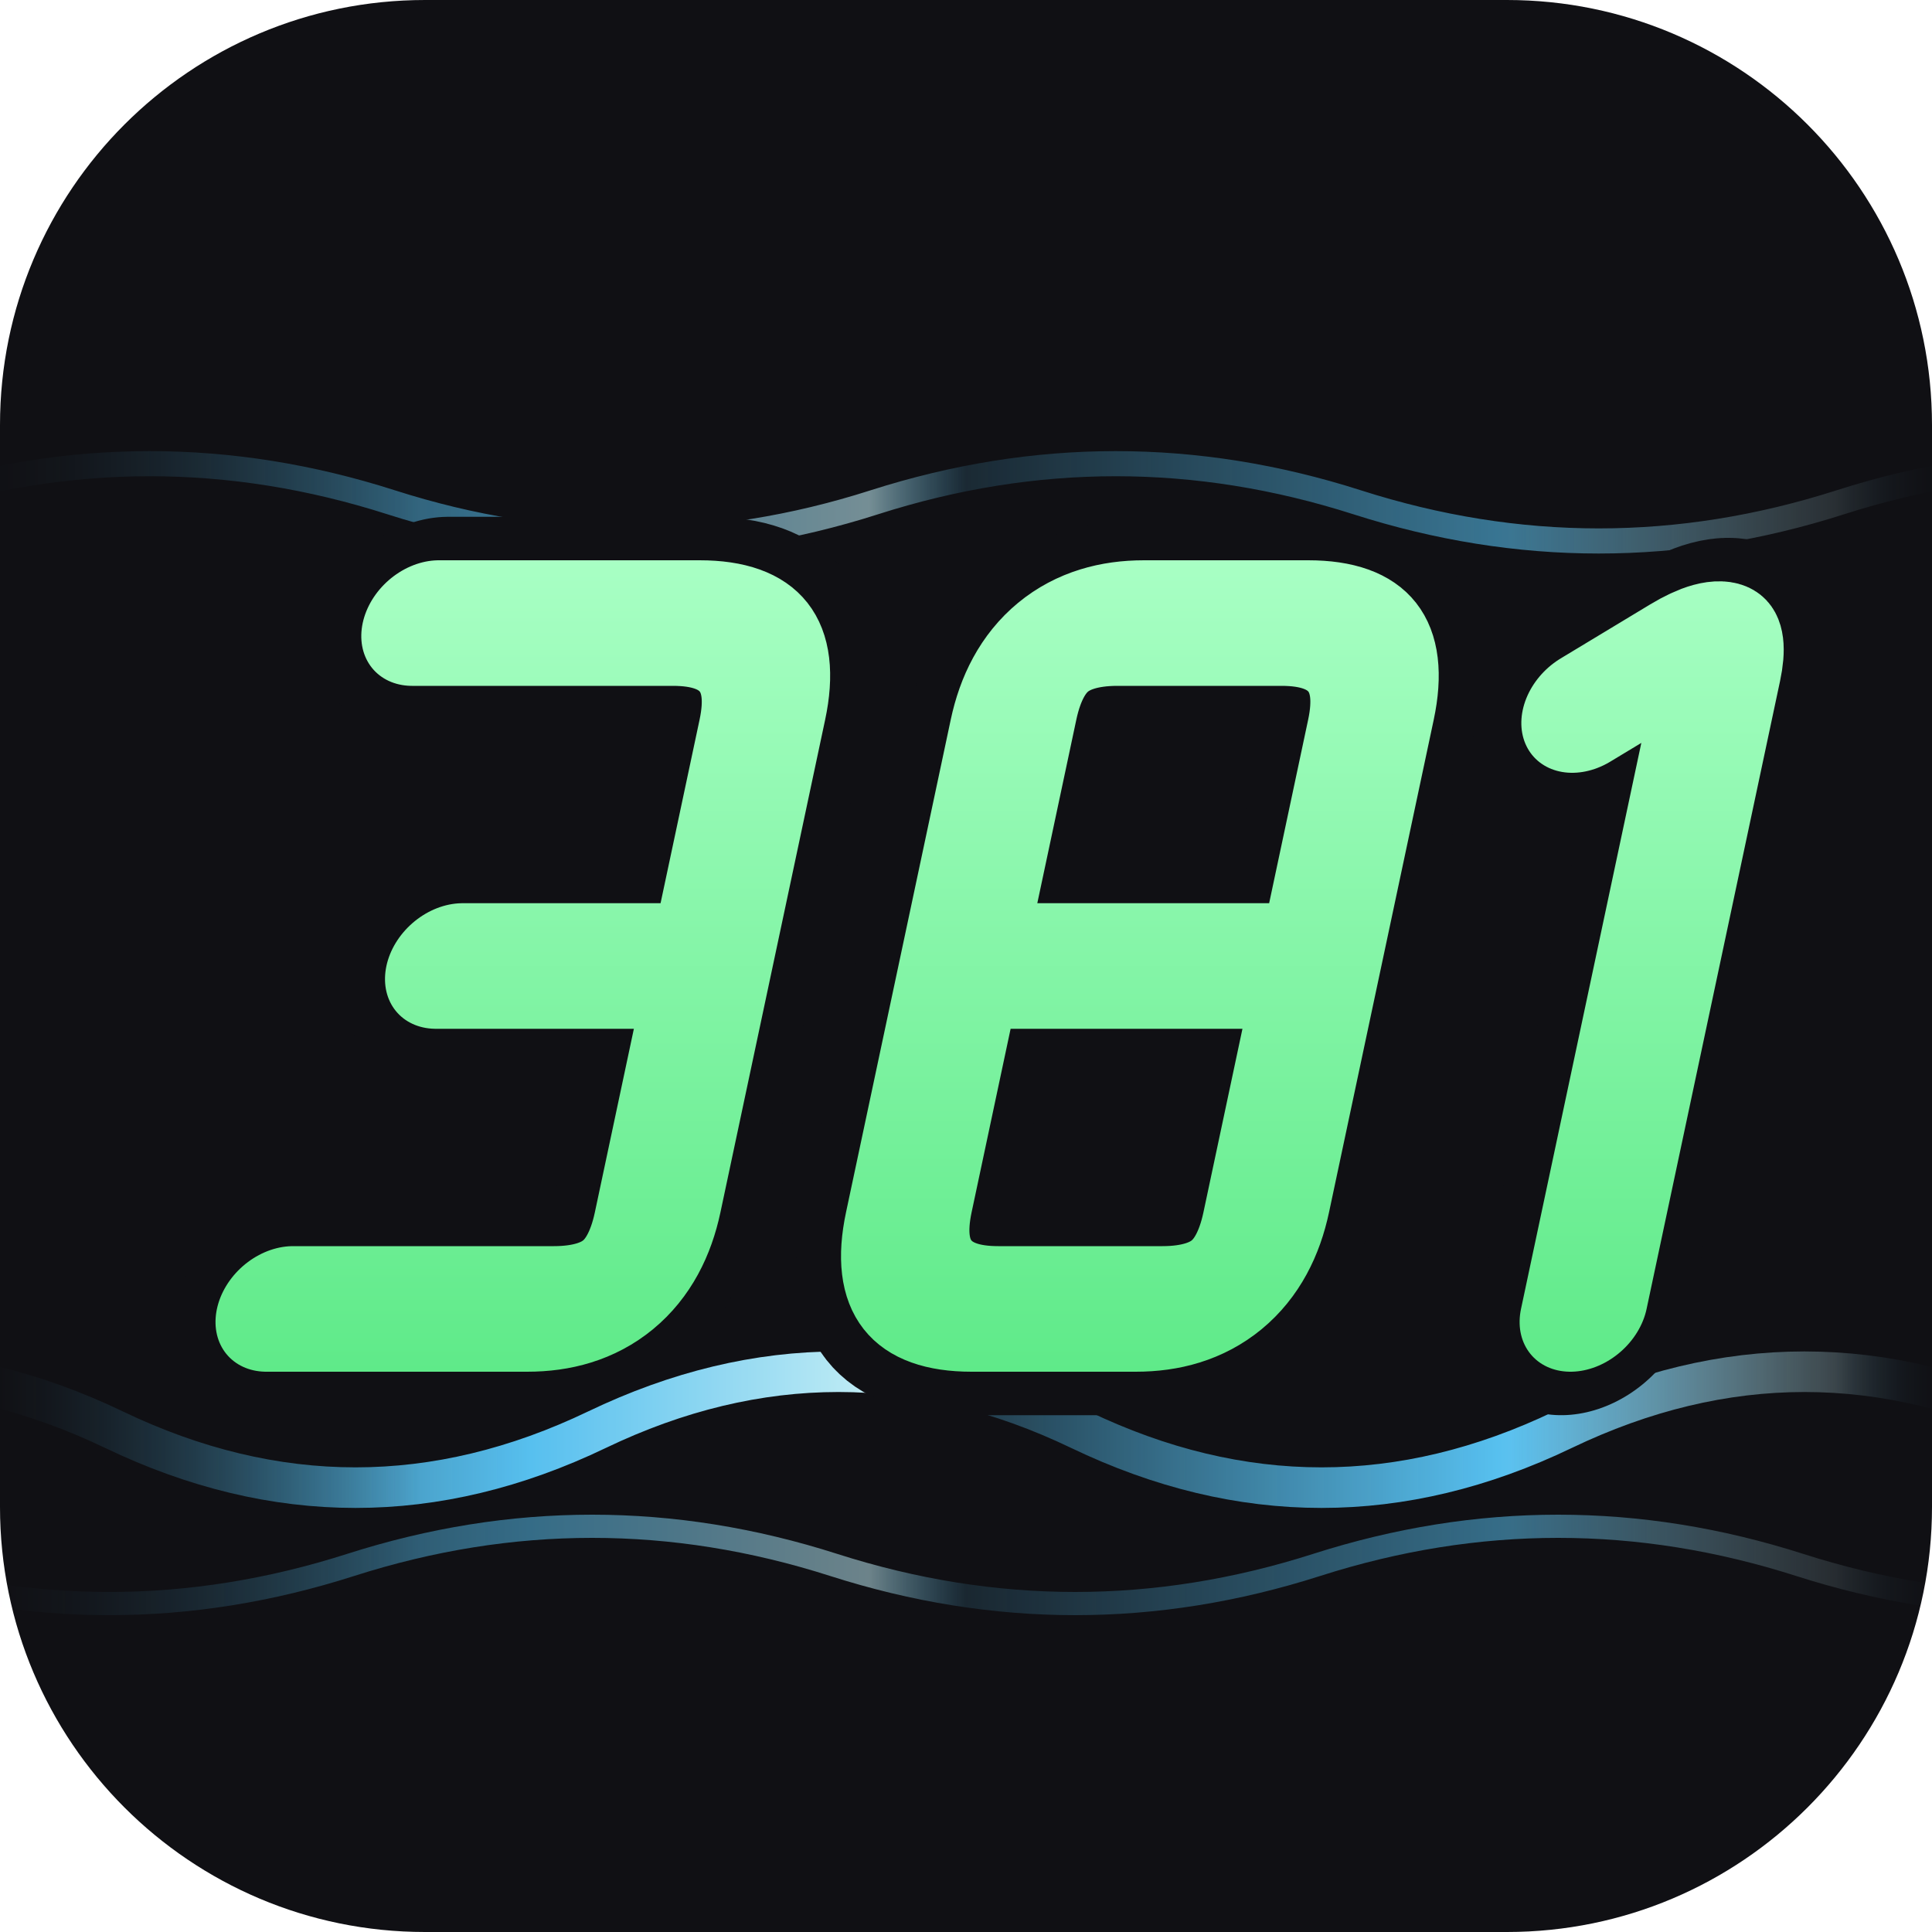
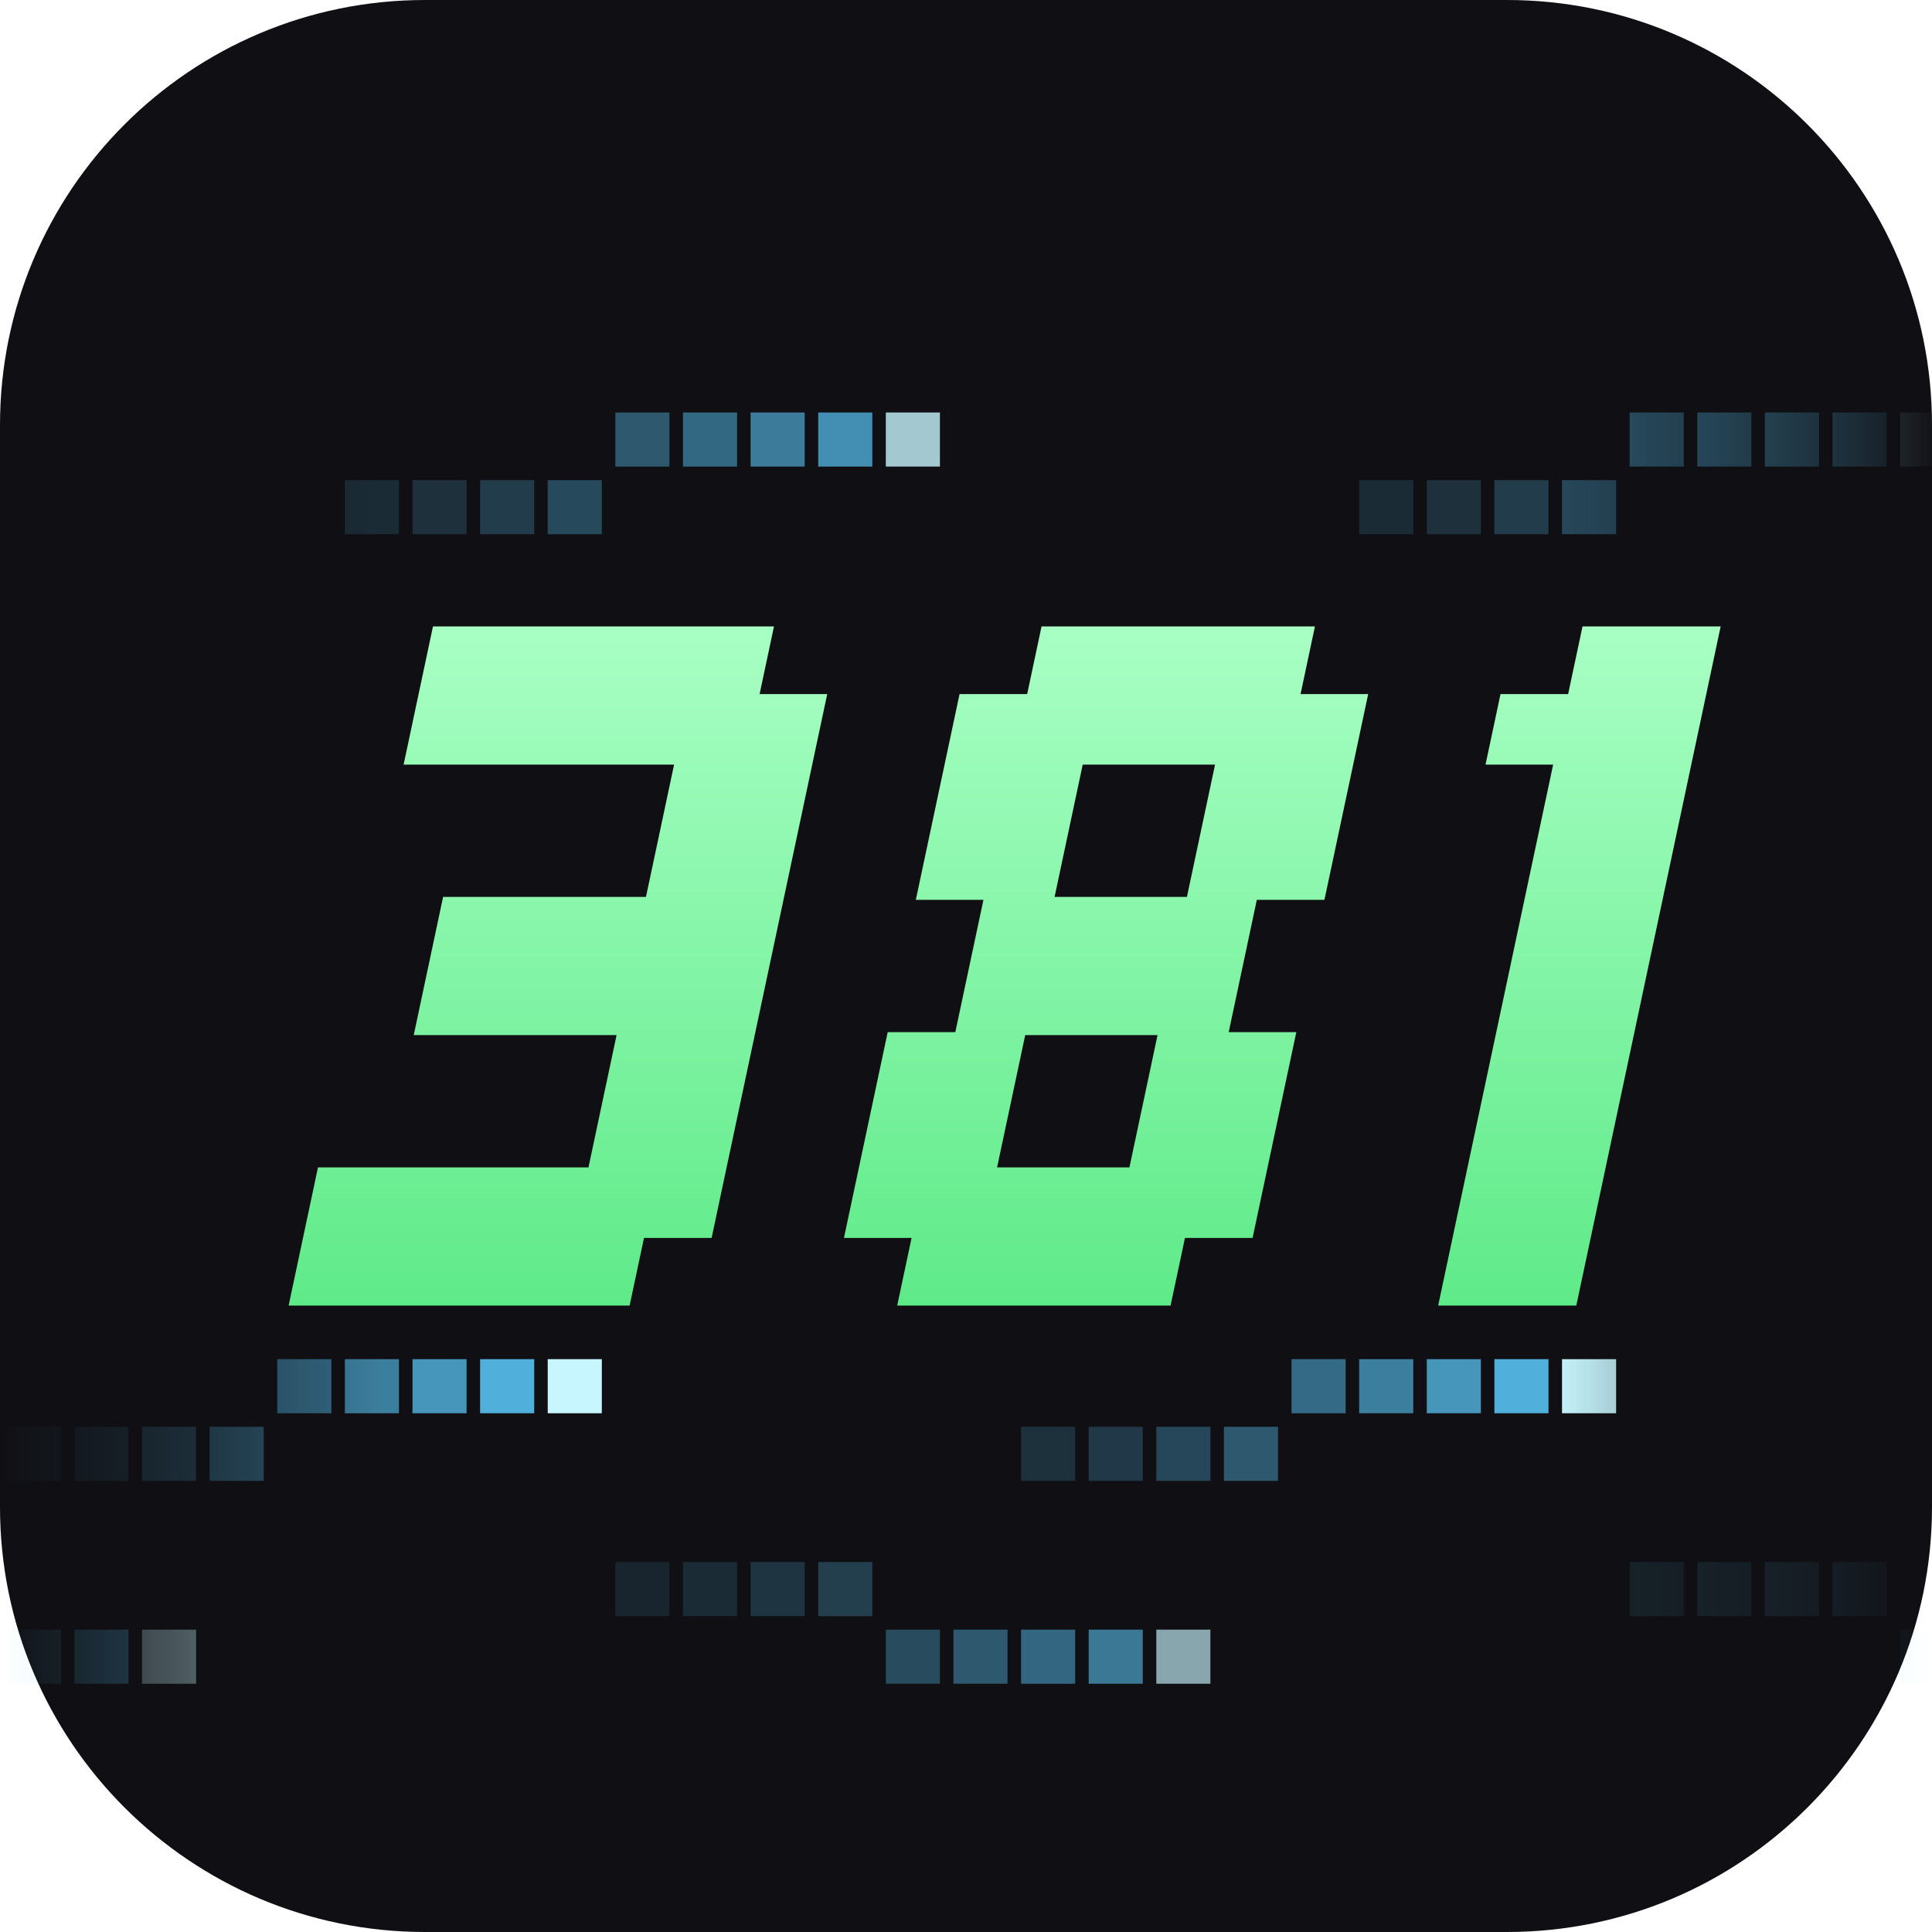
<svg xmlns="http://www.w3.org/2000/svg" viewBox="0 0 200 200">
  <defs>
-     <linearGradient id="l381n" gradientUnits="userSpaceOnUse" x1="0" y1="58" x2="0" y2="142">
+     <linearGradient id="l381n" gradientUnits="userSpaceOnUse" x1="0" y1="65" x2="0" y2="135">
      <stop offset="0" stop-color="#A8FFC4" />
      <stop offset="1" stop-color="#5FEA89" />
    </linearGradient>
-     <linearGradient id="l381b" gradientUnits="userSpaceOnUse" x1="0" y1="0" x2="100" y2="0" spreadMethod="repeat">
-       <stop offset="0" stop-color="#5AC8FA" stop-opacity=".25" />
-       <stop offset=".55" stop-color="#5AC8FA" />
-       <stop offset=".9" stop-color="#C8F6FF" />
-       <stop offset="1" stop-color="#5AC8FA" stop-opacity=".25" />
-     </linearGradient>
    <linearGradient id="f" x1="0" x2="1">
      <stop offset="0" stop-color="#fff" stop-opacity="0" />
-       <stop offset=".22" stop-color="#fff" />
-       <stop offset=".78" stop-color="#fff" />
+       <stop offset=".2" stop-color="#fff" />
+       <stop offset=".8" stop-color="#fff" />
      <stop offset="1" stop-color="#fff" stop-opacity="0" />
    </linearGradient>
    <mask id="m">
      <rect width="200" height="200" fill="url(#f)" />
    </mask>
  </defs>
  <rect width="200" height="200" rx="44" fill="#101014" />
  <g transform="translate(100 100) scale(1.0) translate(-100 -100)">
-     <g mask="url(#m)" fill="none" stroke="url(#l381b)" stroke-linecap="round">
-       <path d="M-9.5 52Q15.5 44 40.5 52T90.5 52T140.5 52T190.5 52T240.5 52" stroke-width="2.6" opacity="0.55" />
-       <path d="M-38.2 148Q-13.2 136 11.8 148T61.8 148T111.8 148T161.8 148T211.8 148" stroke-width="4.2" opacity="0.95" />
-       <path d="M-63.7 162Q-38.7 154 -13.7 162T36.3 162T86.3 162T136.3 162T186.3 162T236.3 162" stroke-width="2.4" opacity="0.5" />
+     <g mask="url(#m)">
+       <g opacity="0.8">
+         <path d="M-69.3 49.7h5.6v5.6h-5.6zM35.7 49.7h5.6v5.6h-5.6zM140.7 49.7h5.6v5.6h-5.6z" fill="#5AC8FA" opacity="0.18" />
+         <path d="M-62.3 49.7h5.6v5.6h-5.6zM42.7 49.7h5.6v5.6h-5.6zM147.7 49.7h5.6v5.6h-5.6z" fill="#5AC8FA" opacity="0.22" />
+         <path d="M-55.3 49.7h5.6v5.6h-5.6zM49.7 49.7h5.6v5.6h-5.6zM154.7 49.7h5.6v5.6h-5.6z" fill="#5AC8FA" opacity="0.30" />
+         <path d="M-48.3 49.7h5.6v5.6h-5.6zM56.7 49.7h5.6v5.6h-5.6zM161.7 49.7h5.6v5.6h-5.6z" fill="#5AC8FA" opacity="0.39" />
+         <path d="M-41.3 42.7h5.6v5.6h-5.6zM63.7 42.7h5.6v5.6h-5.6zM168.7 42.7h5.6v5.6h-5.6z" fill="#5AC8FA" opacity="0.49" />
+         <path d="M-34.3 42.7h5.6v5.6h-5.6zM70.7 42.7h5.6v5.6h-5.6zM175.7 42.7h5.6v5.6h-5.6z" fill="#5AC8FA" opacity="0.60" />
+         <path d="M-27.3 42.7h5.6v5.6h-5.6zM77.7 42.7h5.6v5.6h-5.6zM182.7 42.7h5.6v5.6h-5.6z" fill="#5AC8FA" opacity="0.73" />
+         <path d="M-20.3 42.7h5.6v5.6h-5.6zM84.7 42.7h5.6v5.6h-5.6zM189.7 42.7h5.6v5.6h-5.6z" fill="#5AC8FA" opacity="0.86" />
+         <path d="M-13.3 42.7h5.6v5.6h-5.6zM91.7 42.7h5.6v5.6h-5.6zM196.7 42.7h5.6v5.6h-5.6z" fill="#C8F6FF" opacity="1.00" />
+       </g>
+       <g opacity="1.0">
+         <path d="M-104.3 147.7h5.6v5.6h-5.6zM0.7 147.7h5.6v5.6h-5.6zM105.7 147.7h5.6v5.6h-5.6z" fill="#5AC8FA" opacity="0.18" />
+         <path d="M-97.3 147.7h5.6v5.6h-5.6zM7.7 147.7h5.6v5.6h-5.6zM112.7 147.7h5.6v5.6h-5.6z" fill="#5AC8FA" opacity="0.22" />
+         <path d="M-90.3 147.7h5.6v5.6h-5.6zM14.7 147.7h5.6v5.6h-5.6zM119.7 147.7h5.6v5.6h-5.6z" fill="#5AC8FA" opacity="0.30" />
+         <path d="M-83.3 147.7h5.6v5.6h-5.6zM21.7 147.7h5.6v5.6h-5.6zM126.7 147.7h5.6v5.6h-5.6z" fill="#5AC8FA" opacity="0.39" />
+         <path d="M-76.3 140.7h5.6v5.6h-5.6zM28.7 140.7h5.6v5.6h-5.6zM133.7 140.7h5.6v5.6h-5.6z" fill="#5AC8FA" opacity="0.49" />
+         <path d="M-69.3 140.7h5.6v5.6h-5.6zM35.7 140.7h5.6v5.6h-5.6zM140.7 140.7h5.6v5.6h-5.6z" fill="#5AC8FA" opacity="0.60" />
+         <path d="M-62.3 140.7h5.6v5.6h-5.6zM42.7 140.7h5.6v5.6h-5.6zM147.7 140.7h5.6v5.6h-5.6z" fill="#5AC8FA" opacity="0.73" />
+         <path d="M-55.3 140.7h5.6v5.6h-5.6zM49.7 140.7h5.6v5.6h-5.6zM154.7 140.7h5.6v5.6h-5.6z" fill="#5AC8FA" opacity="0.86" />
+         <path d="M-48.3 140.7h5.6v5.6h-5.6zM56.7 140.7h5.6v5.6h-5.6zM161.7 140.7h5.6v5.6h-5.6z" fill="#C8F6FF" opacity="1.00" />
+       </g>
+       <g opacity="0.65">
+         <path d="M-41.3 161.7h5.6v5.6h-5.6zM63.7 161.7h5.6v5.6h-5.6zM168.7 161.7h5.6v5.6h-5.6z" fill="#5AC8FA" opacity="0.18" />
+         <path d="M-34.3 161.7h5.6v5.6h-5.6zM70.7 161.7h5.6v5.6h-5.6zM175.7 161.7h5.6v5.6h-5.6z" fill="#5AC8FA" opacity="0.22" />
+         <path d="M-27.3 161.7h5.6v5.6h-5.6zM77.7 161.7h5.6v5.6h-5.6zM182.7 161.7h5.6v5.6h-5.6z" fill="#5AC8FA" opacity="0.30" />
+         <path d="M-20.3 161.7h5.6v5.6h-5.6zM84.7 161.7h5.6v5.6h-5.6zM189.7 161.7h5.6v5.6h-5.6z" fill="#5AC8FA" opacity="0.39" />
+         <path d="M-13.3 168.7h5.6v5.6h-5.6zM91.7 168.7h5.6v5.6h-5.6zM196.7 168.7h5.6v5.6h-5.6z" fill="#5AC8FA" opacity="0.49" />
+         <path d="M-6.3 168.7h5.6v5.6h-5.6zM98.7 168.7h5.6v5.6h-5.6zM203.7 168.7h5.6v5.6h-5.6z" fill="#5AC8FA" opacity="0.60" />
+         <path d="M-104.3 168.7h5.6v5.6h-5.6zM0.7 168.7h5.6v5.6h-5.6zM105.7 168.7h5.6v5.6h-5.6z" fill="#5AC8FA" opacity="0.73" />
+         <path d="M-97.3 168.7h5.6v5.6h-5.6zM7.7 168.7h5.6v5.6h-5.6zM112.7 168.7h5.6v5.6h-5.6z" fill="#5AC8FA" opacity="0.86" />
+         <path d="M-90.3 168.7h5.6v5.6h-5.6zM14.7 168.7h5.6v5.6h-5.6zM119.7 168.7h5.6v5.6h-5.6z" fill="#C8F6FF" opacity="1.00" />
+       </g>
    </g>
-     <g fill="none" stroke-linecap="round" stroke-linejoin="round" transform="translate(104 100) skewX(-12) translate(-104 -100)">
-       <path d="M36.5 64.5L63.5 64.5Q73.5 64.5 73.5 74.5L73.5 125.5Q73.5 135.5 63.5 135.5L36.5 135.5M46.5 100H73.5M99.5 100L99.5 74.5Q99.5 64.5 109.5 64.5L126.5 64.5Q136.5 64.5 136.5 74.5L136.5 125.5Q136.5 135.5 126.5 135.5L109.5 135.5Q99.5 135.5 99.5 125.5L99.5 99.99M99.5 100H136.5M158.5 73.5L166.567 67.915Q171.5 64.5 171.5 70.5L171.5 135.5" stroke="#101014" stroke-width="22" />
-       <path d="M36.5 64.5L63.5 64.5Q73.5 64.5 73.5 74.5L73.5 125.5Q73.5 135.5 63.5 135.5L36.5 135.5M46.5 100H73.5M99.5 100L99.5 74.5Q99.5 64.5 109.5 64.5L126.5 64.5Q136.5 64.5 136.5 74.5L136.5 125.5Q136.5 135.5 126.5 135.5L109.5 135.5Q99.5 135.5 99.5 125.5L99.5 99.99M99.5 100H136.5M158.5 73.5L166.567 67.915Q171.5 64.5 171.5 70.5L171.5 135.5" stroke="url(#l381n)" stroke-width="13" />
+     <g transform="translate(104 100) skewX(-12) translate(-104 -100)">
+       <path class="logo381__halo" fill="#101014" d="M35 62.5h12v12h-12zM42 62.5h12v12h-12zM49 62.5h12v12h-12zM56 62.5h12v12h-12zM63 62.5h12v12h-12zM35 69.5h12v12h-12zM42 69.5h12v12h-12zM49 69.5h12v12h-12zM56 69.5h12v12h-12zM63 69.5h12v12h-12zM70 69.5h12v12h-12zM63 76.5h12v12h-12zM70 76.5h12v12h-12zM63 83.5h12v12h-12zM70 83.5h12v12h-12zM42 90.5h12v12h-12zM49 90.5h12v12h-12zM56 90.5h12v12h-12zM63 90.5h12v12h-12zM70 90.5h12v12h-12zM42 97.5h12v12h-12zM49 97.5h12v12h-12zM56 97.5h12v12h-12zM63 97.5h12v12h-12zM70 97.5h12v12h-12zM63 104.5h12v12h-12zM70 104.5h12v12h-12zM63 111.5h12v12h-12zM70 111.5h12v12h-12zM35 118.5h12v12h-12zM42 118.5h12v12h-12zM49 118.5h12v12h-12zM56 118.5h12v12h-12zM63 118.5h12v12h-12zM70 118.5h12v12h-12zM35 125.5h12v12h-12zM42 125.5h12v12h-12zM49 125.5h12v12h-12zM56 125.5h12v12h-12zM63 125.5h12v12h-12zM98 62.5h12v12h-12zM105 62.5h12v12h-12zM112 62.5h12v12h-12zM119 62.5h12v12h-12zM91 69.5h12v12h-12zM98 69.5h12v12h-12zM105 69.5h12v12h-12zM112 69.5h12v12h-12zM119 69.5h12v12h-12zM126 69.5h12v12h-12zM91 76.5h12v12h-12zM98 76.5h12v12h-12zM119 76.5h12v12h-12zM126 76.5h12v12h-12zM91 83.5h12v12h-12zM98 83.5h12v12h-12zM119 83.5h12v12h-12zM126 83.5h12v12h-12zM98 90.5h12v12h-12zM105 90.5h12v12h-12zM112 90.5h12v12h-12zM119 90.5h12v12h-12zM98 97.5h12v12h-12zM105 97.5h12v12h-12zM112 97.5h12v12h-12zM119 97.5h12v12h-12zM91 104.5h12v12h-12zM98 104.5h12v12h-12zM119 104.5h12v12h-12zM126 104.5h12v12h-12zM91 111.5h12v12h-12zM98 111.5h12v12h-12zM119 111.5h12v12h-12zM126 111.5h12v12h-12zM91 118.5h12v12h-12zM98 118.5h12v12h-12zM105 118.5h12v12h-12zM112 118.5h12v12h-12zM119 118.5h12v12h-12zM126 118.5h12v12h-12zM98 125.5h12v12h-12zM105 125.5h12v12h-12zM112 125.5h12v12h-12zM119 125.5h12v12h-12zM154 62.5h12v12h-12zM161 62.5h12v12h-12zM147 69.5h12v12h-12zM154 69.5h12v12h-12zM161 69.5h12v12h-12zM154 76.5h12v12h-12zM161 76.5h12v12h-12zM154 83.5h12v12h-12zM161 83.5h12v12h-12zM154 90.5h12v12h-12zM161 90.5h12v12h-12zM154 97.5h12v12h-12zM161 97.5h12v12h-12zM154 104.5h12v12h-12zM161 104.5h12v12h-12zM154 111.5h12v12h-12zM161 111.5h12v12h-12zM154 118.5h12v12h-12zM161 118.5h12v12h-12zM154 125.5h12v12h-12zM161 125.5h12v12h-12z" />
+       <path fill="url(#l381n)" d="M37.35 64.85h7.3v7.3h-7.3zM44.35 64.85h7.3v7.3h-7.3zM51.35 64.85h7.3v7.3h-7.3zM58.35 64.85h7.3v7.3h-7.3zM65.35 64.85h7.3v7.3h-7.3zM37.35 71.85h7.3v7.3h-7.3zM44.35 71.85h7.3v7.3h-7.3zM51.35 71.85h7.3v7.3h-7.3zM58.35 71.85h7.3v7.3h-7.3zM65.35 71.85h7.3v7.3h-7.3zM72.35 71.85h7.3v7.3h-7.3zM65.35 78.85h7.3v7.3h-7.3zM72.35 78.85h7.3v7.3h-7.3zM65.35 85.85h7.3v7.3h-7.3zM72.35 85.85h7.3v7.3h-7.3zM44.35 92.85h7.3v7.3h-7.3zM51.35 92.85h7.3v7.3h-7.3zM58.35 92.85h7.3v7.3h-7.3zM65.35 92.85h7.3v7.3h-7.3zM72.35 92.85h7.3v7.3h-7.3zM44.35 99.85h7.3v7.3h-7.3zM51.35 99.85h7.3v7.3h-7.3zM58.35 99.85h7.3v7.3h-7.3zM65.35 99.85h7.3v7.3h-7.3zM72.35 99.85h7.3v7.3h-7.3zM65.35 106.85h7.3v7.3h-7.3zM72.35 106.85h7.3v7.3h-7.3zM65.35 113.85h7.3v7.3h-7.3zM72.35 113.85h7.3v7.3h-7.3zM37.35 120.85h7.3v7.3h-7.3zM44.35 120.85h7.3v7.3h-7.3zM51.35 120.85h7.3v7.3h-7.3zM58.35 120.85h7.3v7.3h-7.3zM65.35 120.85h7.3v7.3h-7.3zM72.35 120.85h7.3v7.3h-7.3zM37.35 127.85h7.3v7.3h-7.3zM44.35 127.85h7.3v7.3h-7.3zM51.35 127.85h7.3v7.3h-7.3zM58.35 127.85h7.3v7.3h-7.3zM65.35 127.85h7.3v7.3h-7.3zM100.35 64.85h7.3v7.3h-7.3zM107.35 64.85h7.3v7.3h-7.3zM114.35 64.85h7.3v7.3h-7.3zM121.35 64.85h7.3v7.3h-7.3zM93.35 71.85h7.3v7.3h-7.3zM100.35 71.85h7.3v7.3h-7.3zM107.35 71.85h7.3v7.3h-7.3zM114.35 71.85h7.3v7.3h-7.3zM121.35 71.85h7.3v7.3h-7.3zM128.35 71.85h7.3v7.3h-7.3zM93.35 78.85h7.3v7.3h-7.3zM100.35 78.85h7.3v7.3h-7.3zM121.35 78.85h7.3v7.3h-7.3zM128.35 78.85h7.3v7.3h-7.3zM93.35 85.85h7.3v7.3h-7.3zM100.35 85.85h7.3v7.3h-7.3zM121.35 85.85h7.3v7.3h-7.3zM128.35 85.85h7.3v7.3h-7.3zM100.35 92.85h7.3v7.3h-7.3zM107.35 92.85h7.3v7.3h-7.3zM114.35 92.85h7.3v7.3h-7.3zM121.35 92.85h7.3v7.3h-7.3zM100.35 99.85h7.3v7.3h-7.3zM107.35 99.85h7.3v7.3h-7.3zM114.35 99.85h7.3v7.3h-7.3zM121.35 99.85h7.3v7.3h-7.3zM93.35 106.85h7.3v7.3h-7.3zM100.35 106.85h7.3v7.3h-7.3zM121.35 106.85h7.3v7.3h-7.3zM128.35 106.85h7.3v7.3h-7.3zM93.35 113.85h7.3v7.3h-7.3zM100.35 113.85h7.3v7.3h-7.3zM121.35 113.85h7.3v7.3h-7.3zM128.35 113.85h7.3v7.3h-7.3zM93.35 120.85h7.3v7.3h-7.3zM100.35 120.85h7.3v7.3h-7.3zM107.35 120.85h7.3v7.3h-7.3zM114.35 120.85h7.3v7.3h-7.3zM121.35 120.85h7.3v7.3h-7.3zM128.35 120.85h7.3v7.3h-7.3zM100.35 127.85h7.3v7.3h-7.3zM107.35 127.85h7.3v7.3h-7.3zM114.35 127.85h7.3v7.3h-7.3zM121.35 127.85h7.3v7.3h-7.3zM156.35 64.85h7.3v7.3h-7.3zM163.35 64.85h7.3v7.3h-7.3zM149.35 71.85h7.3v7.3h-7.3zM156.35 71.85h7.3v7.3h-7.3zM163.35 71.85h7.3v7.3h-7.3zM156.35 78.85h7.3v7.3h-7.3zM163.35 78.85h7.3v7.3h-7.3zM156.35 85.85h7.3v7.3h-7.3zM163.35 85.85h7.3v7.3h-7.3zM156.35 92.85h7.3v7.3h-7.3zM163.35 92.85h7.3v7.3h-7.3zM156.35 99.85h7.3v7.3h-7.3zM163.35 99.85h7.3v7.3h-7.3zM156.35 106.85h7.3v7.3h-7.3zM163.35 106.85h7.3v7.3h-7.3zM156.35 113.85h7.3v7.3h-7.3zM163.35 113.85h7.3v7.3h-7.3zM156.35 120.85h7.3v7.3h-7.3zM163.35 120.85h7.3v7.3h-7.3zM156.35 127.85h7.3v7.3h-7.3zM163.35 127.85h7.3v7.3h-7.3z" />
    </g>
  </g>
</svg>
